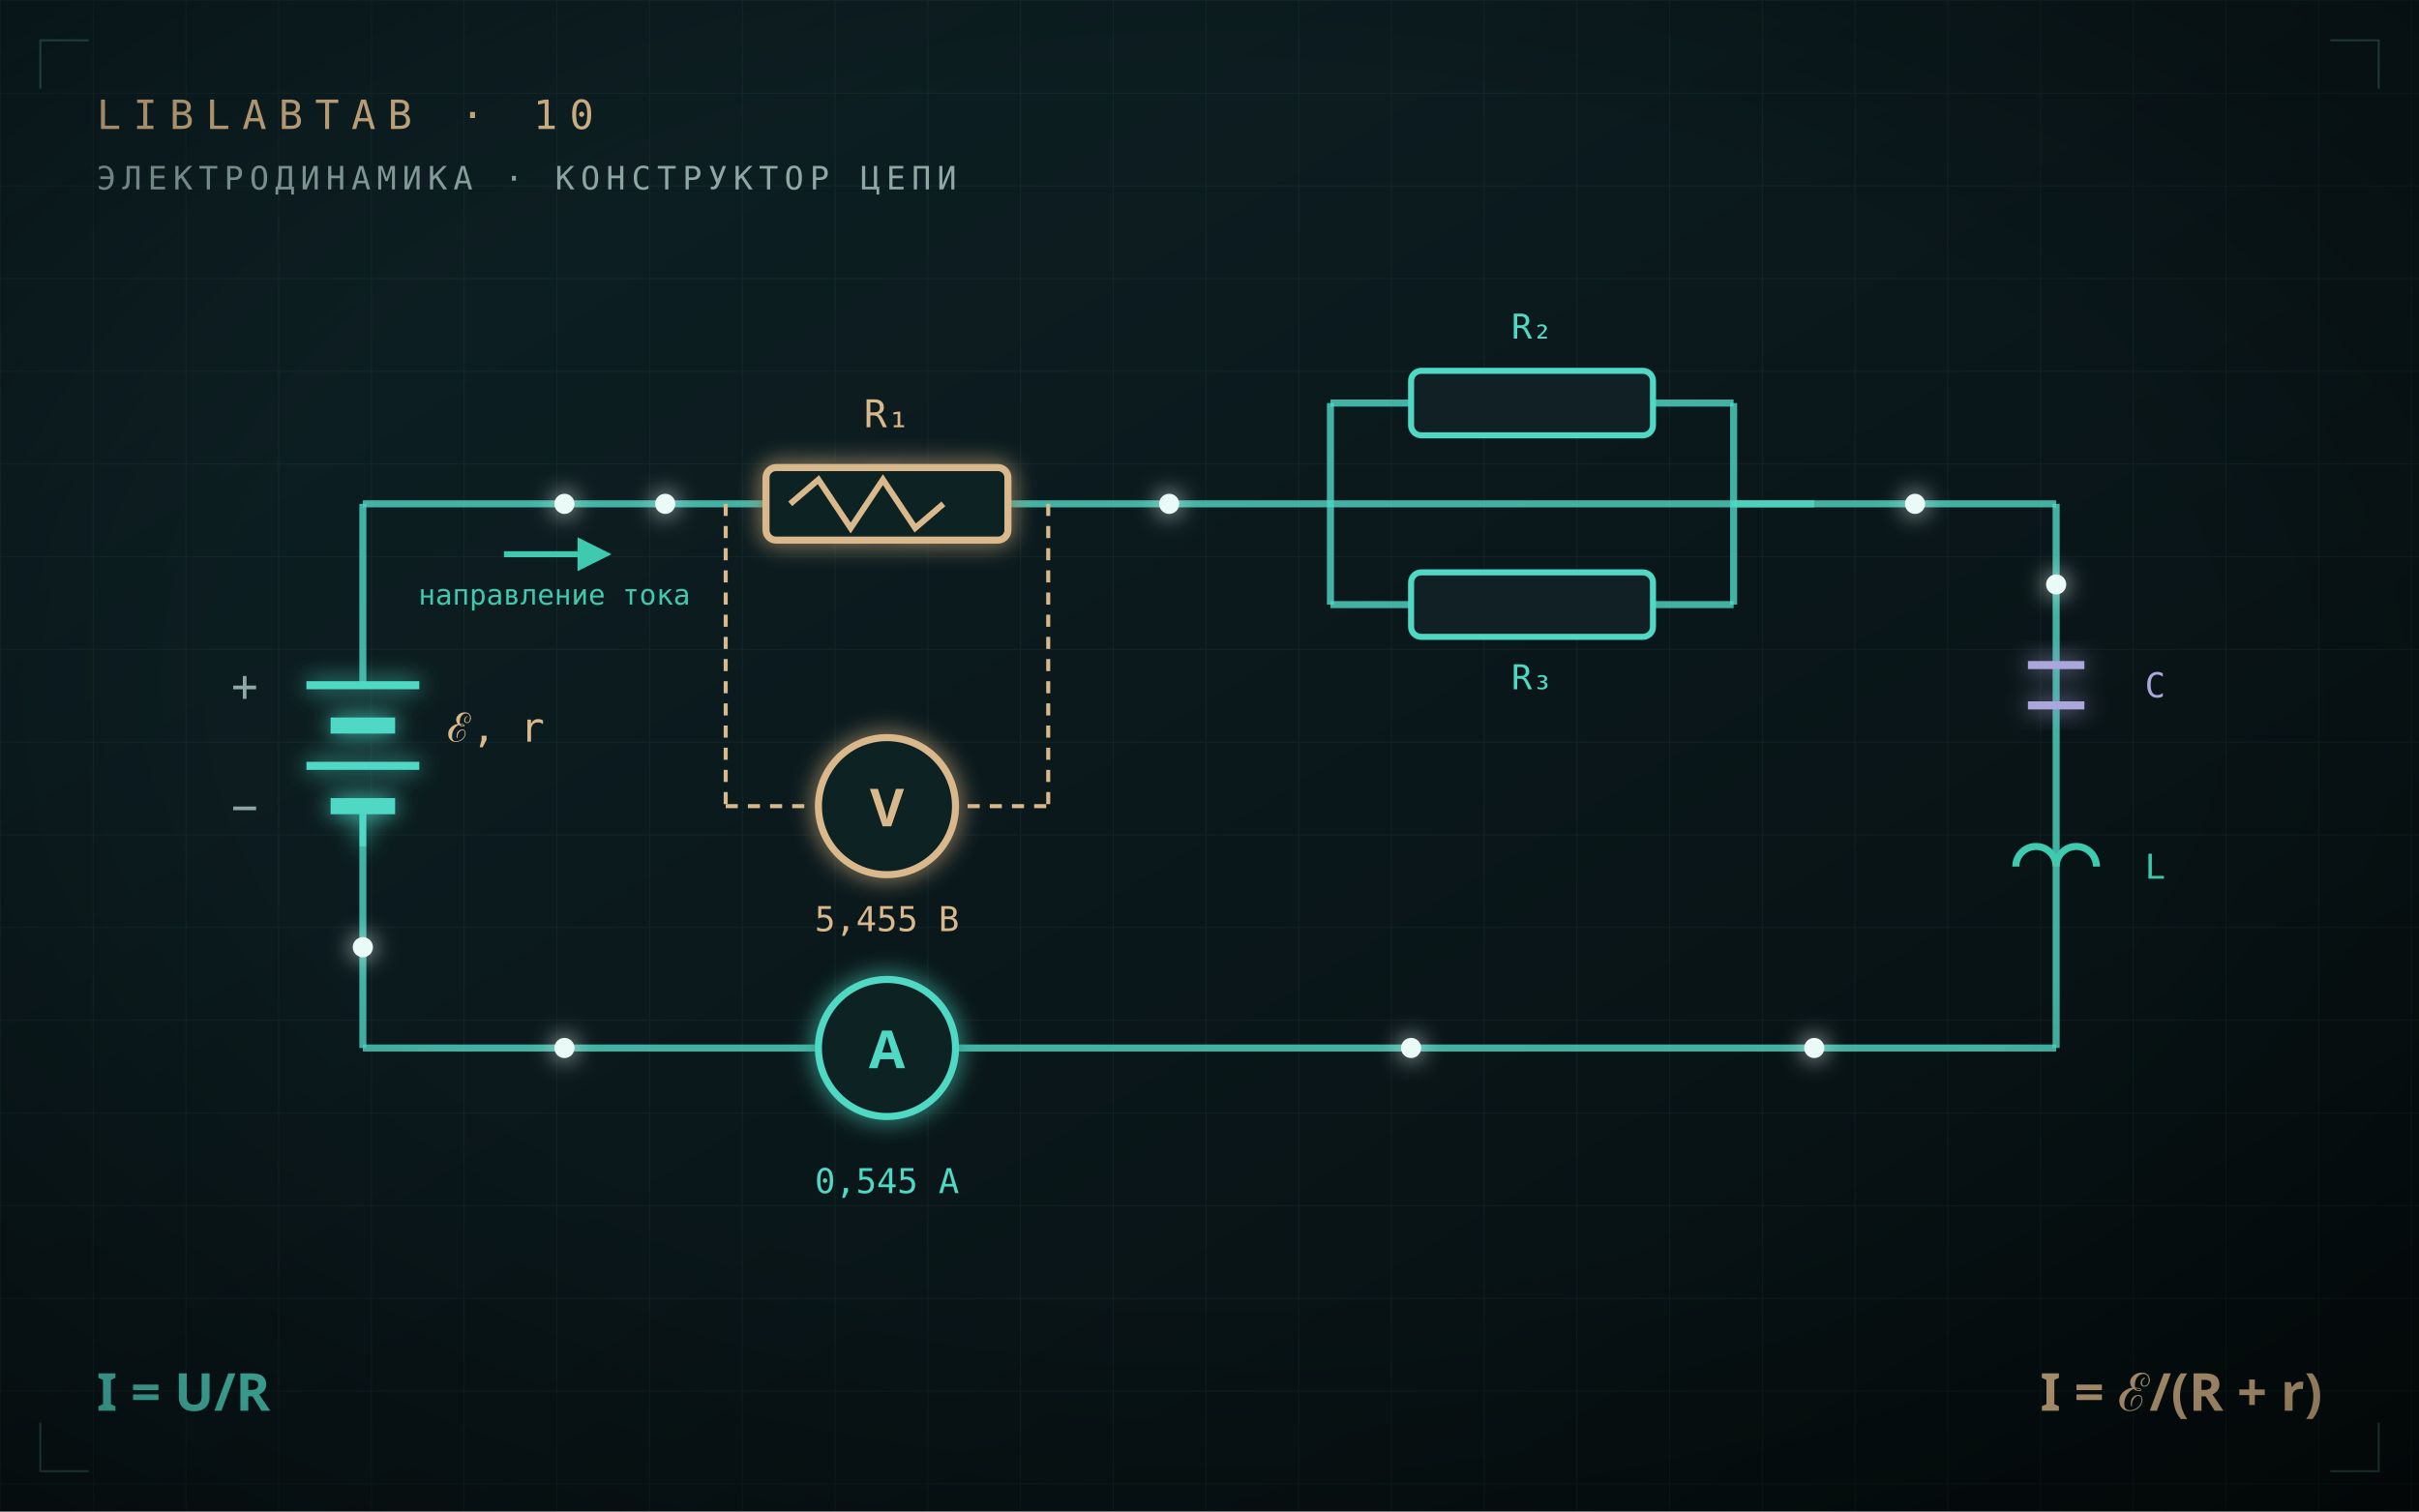
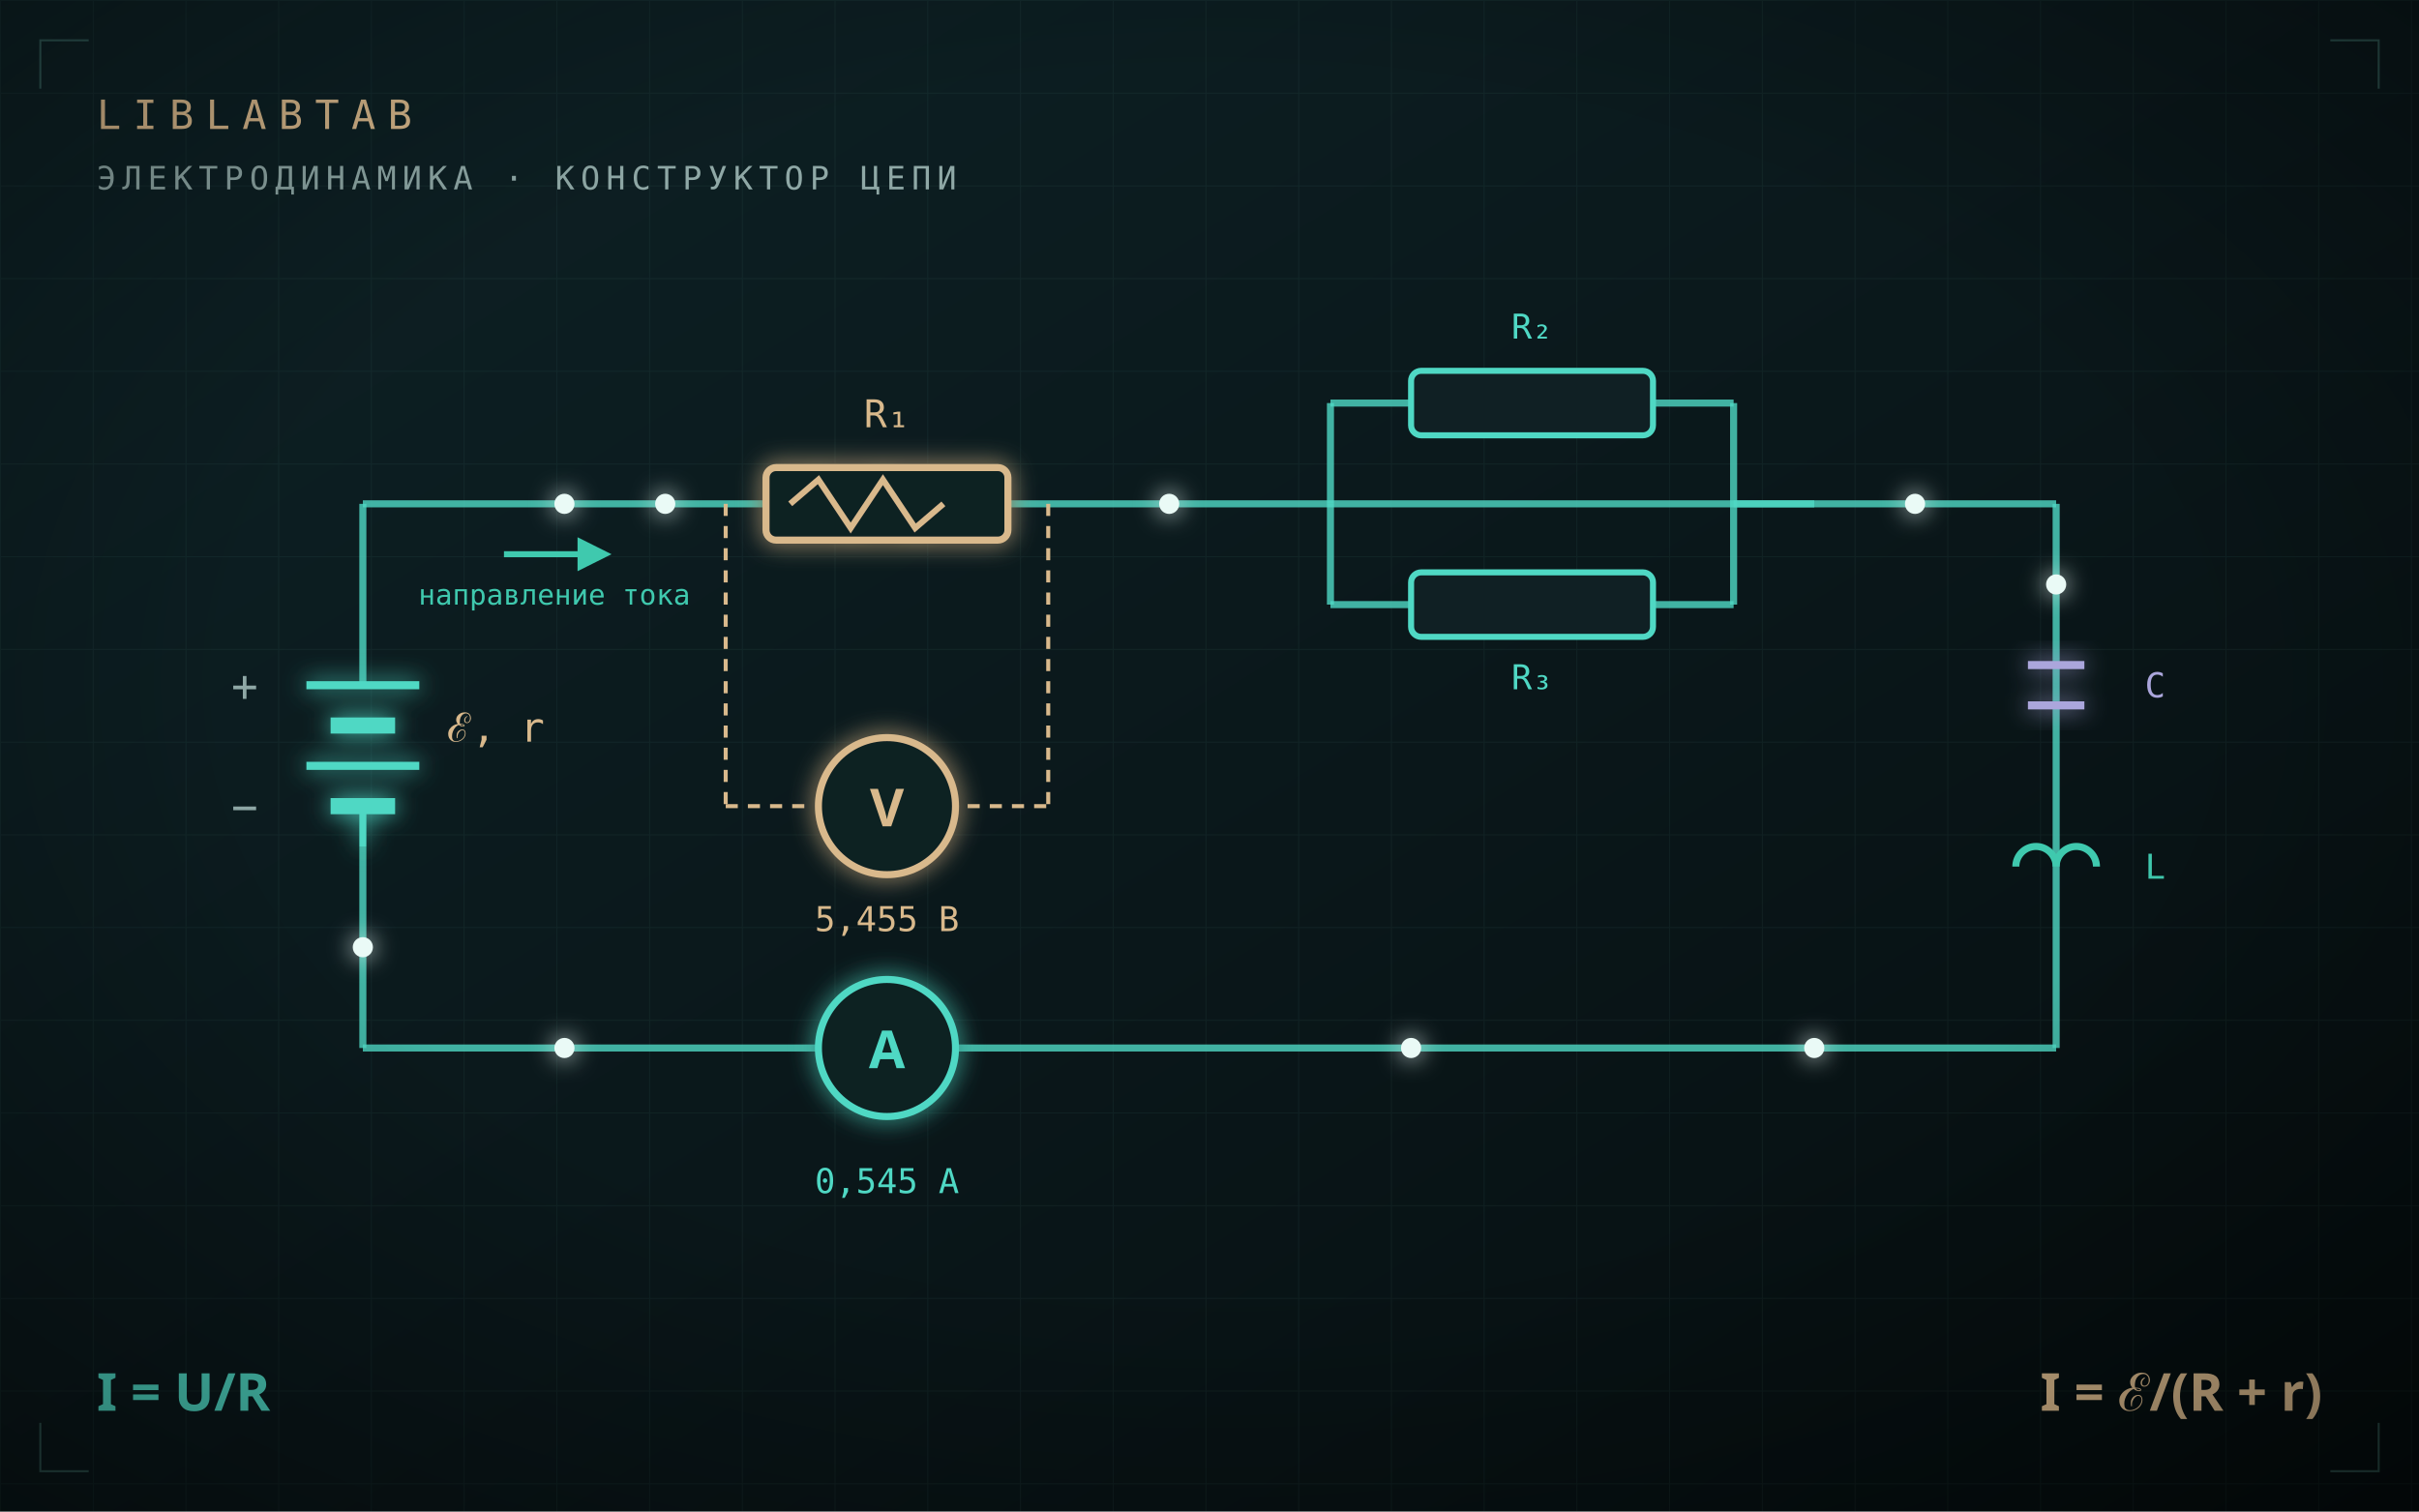
<svg xmlns="http://www.w3.org/2000/svg" viewBox="0 0 1200 750" font-family="JetBrains Mono, Consolas, monospace">
  <defs>
    <linearGradient id="bg" x1="0" y1="0" x2="1" y2="1">
      <stop offset="0" stop-color="#0E2226" />
      <stop offset=".55" stop-color="#0A171A" />
      <stop offset="1" stop-color="#050D0E" />
    </linearGradient>
    <pattern id="grid" width="46" height="46" patternUnits="userSpaceOnUse">
      <path d="M46 0H0V46" fill="none" stroke="#7ED6C7" stroke-opacity=".06" />
    </pattern>
    <radialGradient id="vig" cx=".5" cy=".45" r=".8">
      <stop offset=".5" stop-color="#000" stop-opacity="0" />
      <stop offset="1" stop-color="#000" stop-opacity=".55" />
    </radialGradient>
    <filter id="glow" x="-60%" y="-60%" width="220%" height="220%">
      <feGaussianBlur stdDeviation="6" result="b" />
      <feMerge>
        <feMergeNode in="b" />
        <feMergeNode in="SourceGraphic" />
      </feMerge>
    </filter>
  </defs>
  <rect width="1200" height="750" fill="url(#bg)" />
  <rect width="1200" height="750" fill="url(#grid)" />
  <g fill="none" stroke="#4FD8C4" stroke-width="3.5" stroke-opacity=".8">
    <path d="M180 250 H 1020" />
    <path d="M1020 250 V 520" />
    <path d="M1020 520 H 180" />
    <path d="M180 520 V 420" />
    <path d="M180 340 V 250" />
  </g>
  <g stroke="#4FD8C4" filter="url(#glow)">
    <path d="M152 340 H 208" stroke-width="4" />
    <path d="M164 360 H 196" stroke-width="8" />
    <path d="M152 380 H 208" stroke-width="4" />
    <path d="M164 400 H 196" stroke-width="8" />
    <path d="M180 400 V 420" stroke-width="3.5" />
  </g>
  <text x="128" y="348" fill="#8FA8A6" font-size="22" text-anchor="end">+</text>
  <text x="128" y="408" fill="#8FA8A6" font-size="22" text-anchor="end">−</text>
  <text x="222" y="368" fill="#D9B98C" font-size="20">ℰ, r</text>
  <g filter="url(#glow)">
    <rect x="380" y="232" width="120" height="36" rx="5" fill="#102024" stroke="#D9B98C" stroke-width="3.5" />
    <path d="M392 250 l14 -12 l16 24 l16 -24 l16 24 l14 -12" fill="none" stroke="#D9B98C" stroke-width="3" />
  </g>
  <text x="440" y="212" fill="#D9B98C" font-size="19" text-anchor="middle">R₁</text>
  <g fill="none" stroke="#4FD8C4" stroke-width="3.5" stroke-opacity=".8">
    <path d="M660 250 V 200" />
    <path d="M660 200 H 700" />
    <path d="M660 250 V 300" />
    <path d="M660 300 H 700" />
    <path d="M820 200 H 860" />
    <path d="M820 300 H 860" />
    <path d="M860 200 V 300" />
    <path d="M860 250 H 900" />
  </g>
  <rect x="700" y="184" width="120" height="32" rx="5" fill="#102024" stroke="#4FD8C4" stroke-width="3" />
  <rect x="700" y="284" width="120" height="32" rx="5" fill="#102024" stroke="#4FD8C4" stroke-width="3" />
  <text x="760" y="168" fill="#4FD8C4" font-size="17" text-anchor="middle">R₂</text>
  <text x="760" y="342" fill="#4FD8C4" font-size="17" text-anchor="middle">R₃</text>
  <circle cx="440" cy="520" r="34" fill="#102024" stroke="#4FD8C4" stroke-width="3.5" filter="url(#glow)" />
  <text x="440" y="530" fill="#4FD8C4" font-size="26" text-anchor="middle" font-family="Unbounded, sans-serif" font-weight="800">A</text>
  <text x="440" y="592" fill="#4FD8C4" font-size="17" text-anchor="middle">0,545 А</text>
  <g stroke="#D9B98C" stroke-width="2" stroke-dasharray="6 5" fill="none">
    <path d="M360 250 V 400" />
    <path d="M520 250 V 400" />
    <path d="M360 400 H 400" />
    <path d="M480 400 H 520" />
  </g>
  <circle cx="440" cy="400" r="34" fill="#102024" stroke="#D9B98C" stroke-width="3.5" filter="url(#glow)" />
  <text x="440" y="410" fill="#D9B98C" font-size="26" text-anchor="middle" font-family="Unbounded, sans-serif" font-weight="800">V</text>
  <text x="440" y="462" fill="#D9B98C" font-size="17" text-anchor="middle">5,455 В</text>
  <g stroke="#ABA6DC" stroke-width="4" filter="url(#glow)">
    <path d="M1006 330 H 1034" />
    <path d="M1006 350 H 1034" />
  </g>
  <text x="1064" y="346" fill="#ABA6DC" font-size="17">C</text>
  <g fill="none" stroke="#3FC9AE" stroke-width="3.5">
    <path d="M1020 430 a10 10 0 0 1 20 0 a10 10 0 0 1 20 0" transform="translate(-20,0)" />
  </g>
  <text x="1064" y="436" fill="#3FC9AE" font-size="17">L</text>
  <g fill="#EAFAF6" filter="url(#glow)">
    <circle cx="280" cy="250" r="5" />
    <circle cx="330" cy="250" r="5" />
    <circle cx="580" cy="250" r="5" />
    <circle cx="950" cy="250" r="5" />
    <circle cx="1020" cy="290" r="5" />
    <circle cx="900" cy="520" r="5" />
    <circle cx="700" cy="520" r="5" />
    <circle cx="280" cy="520" r="5" />
    <circle cx="180" cy="470" r="5" />
  </g>
  <g stroke="#3FC9AE" stroke-width="3" fill="#3FC9AE">
    <path d="M250 275 H 300" />
    <path d="M300 275 l-12 -6 l0 12 z" />
  </g>
  <text x="275" y="300" fill="#3FC9AE" font-size="14" text-anchor="middle">направление тока</text>
-   <text x="48" y="64" fill="#D9B98C" font-size="20" letter-spacing="6">LIBLABTAB · 10</text>
+   <text x="48" y="64" fill="#D9B98C" font-size="20" letter-spacing="6">LIBLABTAB</text>
  <text x="48" y="94" fill="#8FA8A6" font-size="16" letter-spacing="3">ЭЛЕКТРОДИНАМИКА · КОНСТРУКТОР ЦЕПИ</text>
  <text x="48" y="700" fill="#4FD8C4" font-size="26" font-family="Unbounded, sans-serif" font-weight="600">I = U/R</text>
  <text x="1152" y="700" fill="#D9B98C" font-size="26" text-anchor="end" font-family="Unbounded, sans-serif" font-weight="600">I = ℰ/(R + r)</text>
  <g stroke="#7ED6C7" stroke-opacity=".3" fill="none">
    <path d="M20 44V20h24" />
    <path d="M1156 20h24v24" />
    <path d="M1180 706v24h-24" />
    <path d="M44 730H20v-24" />
  </g>
  <rect width="1200" height="750" fill="url(#vig)" />
</svg>
